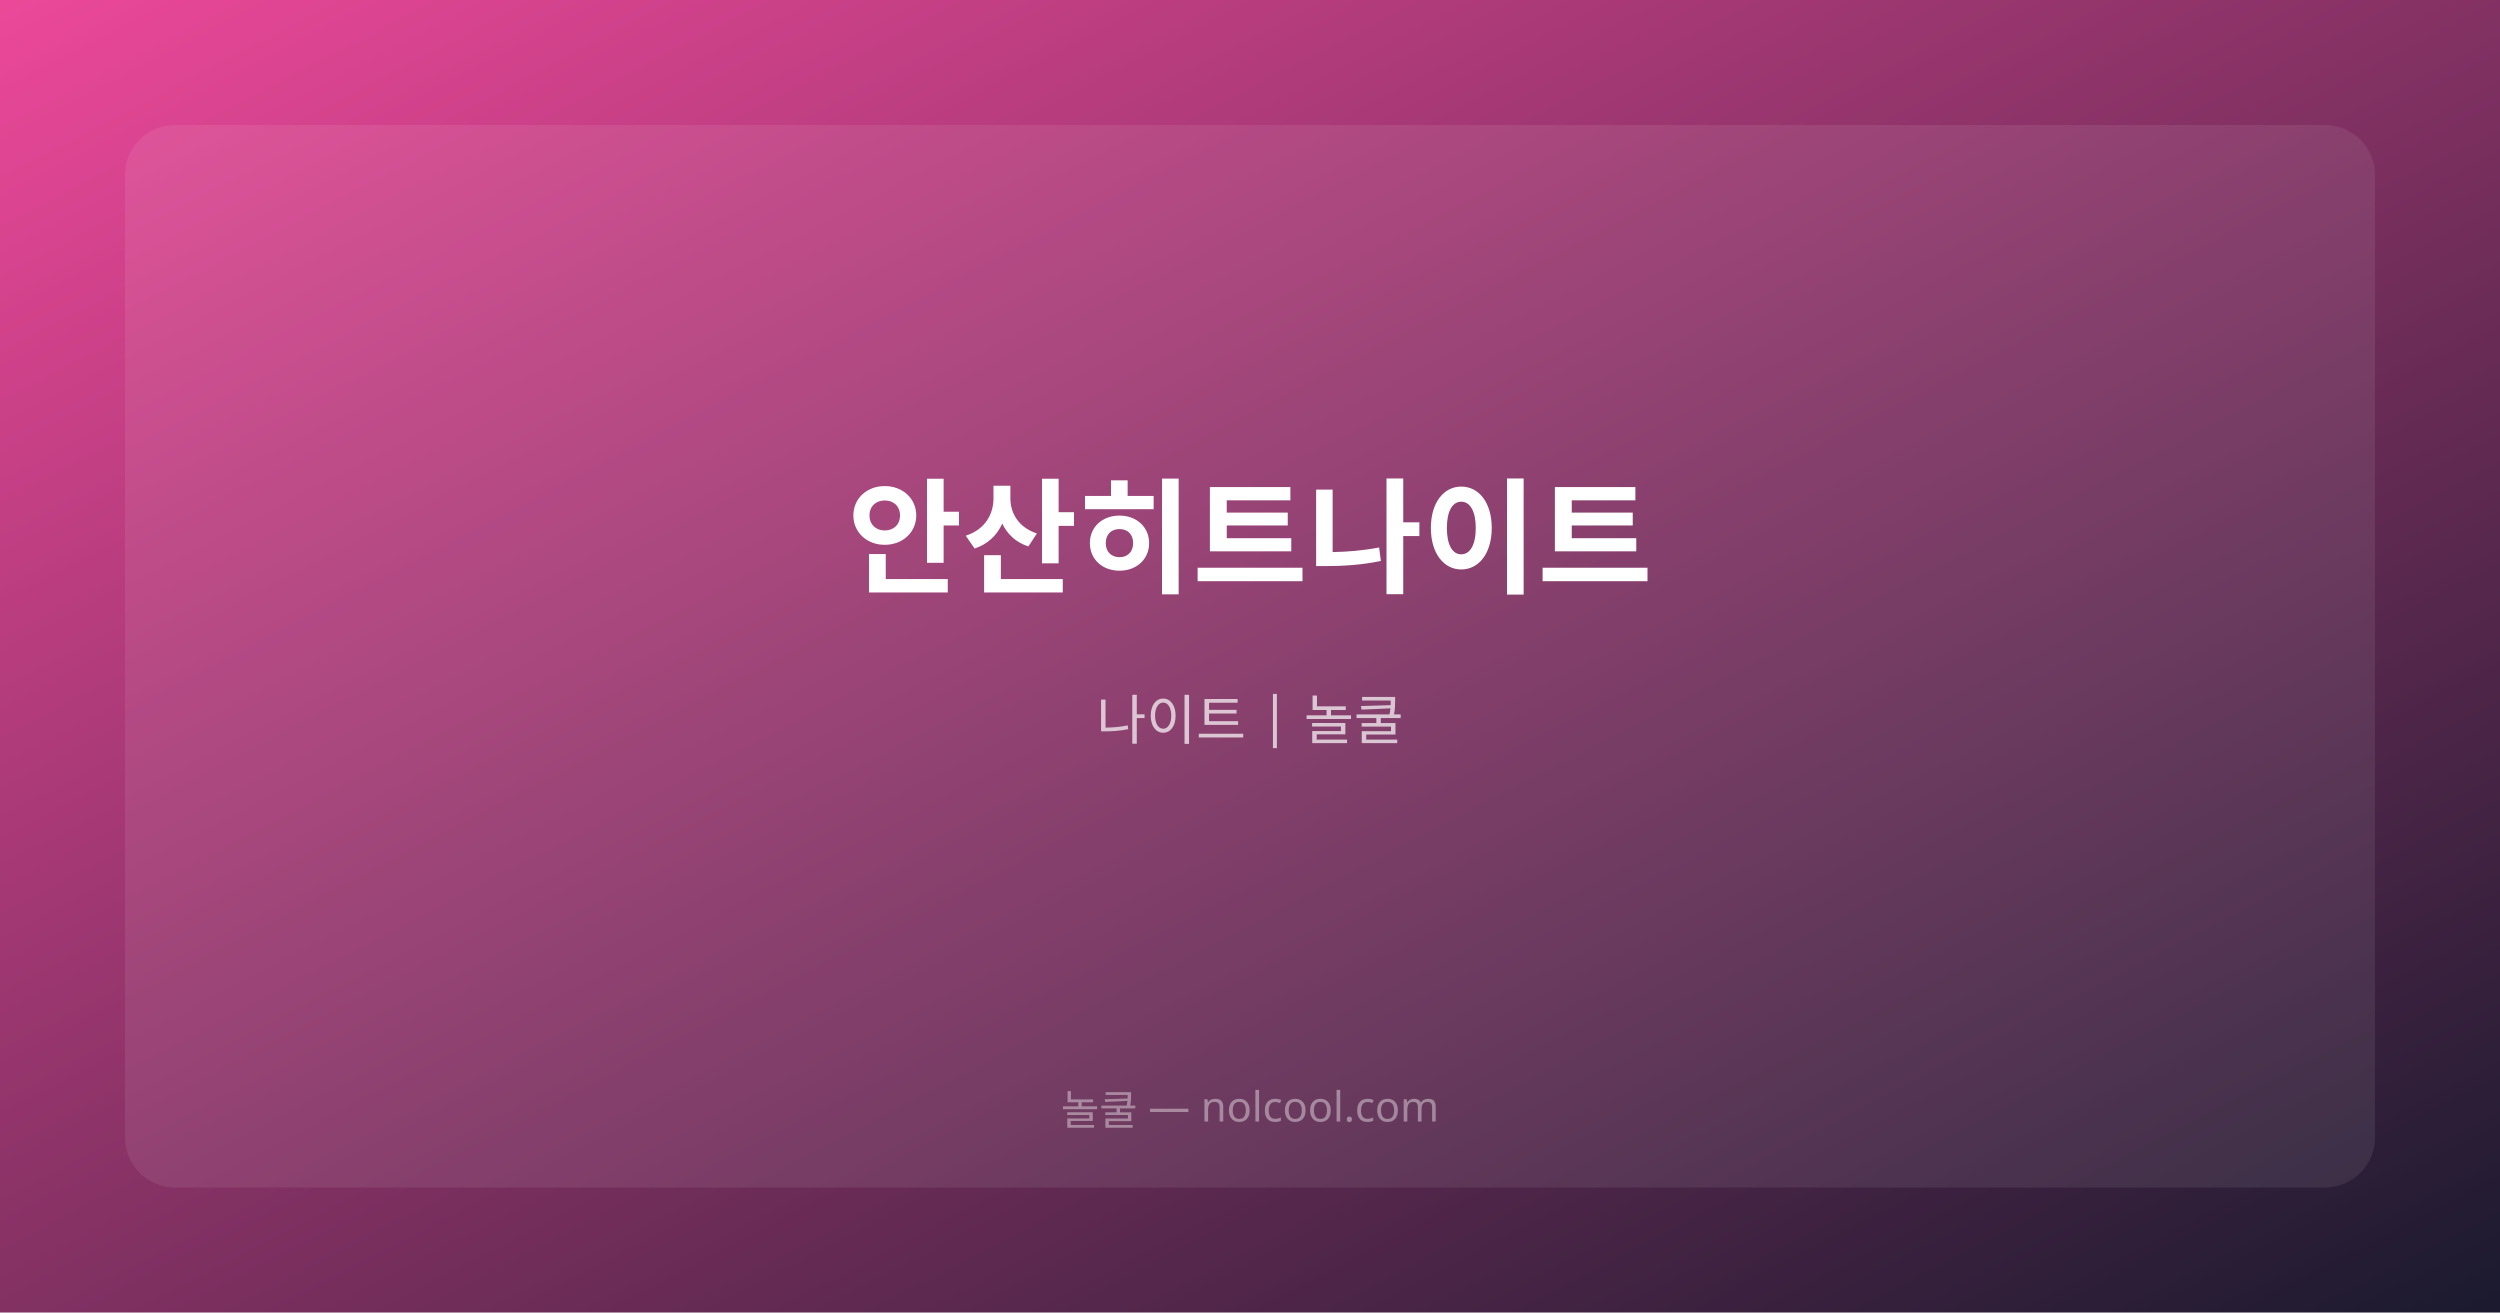
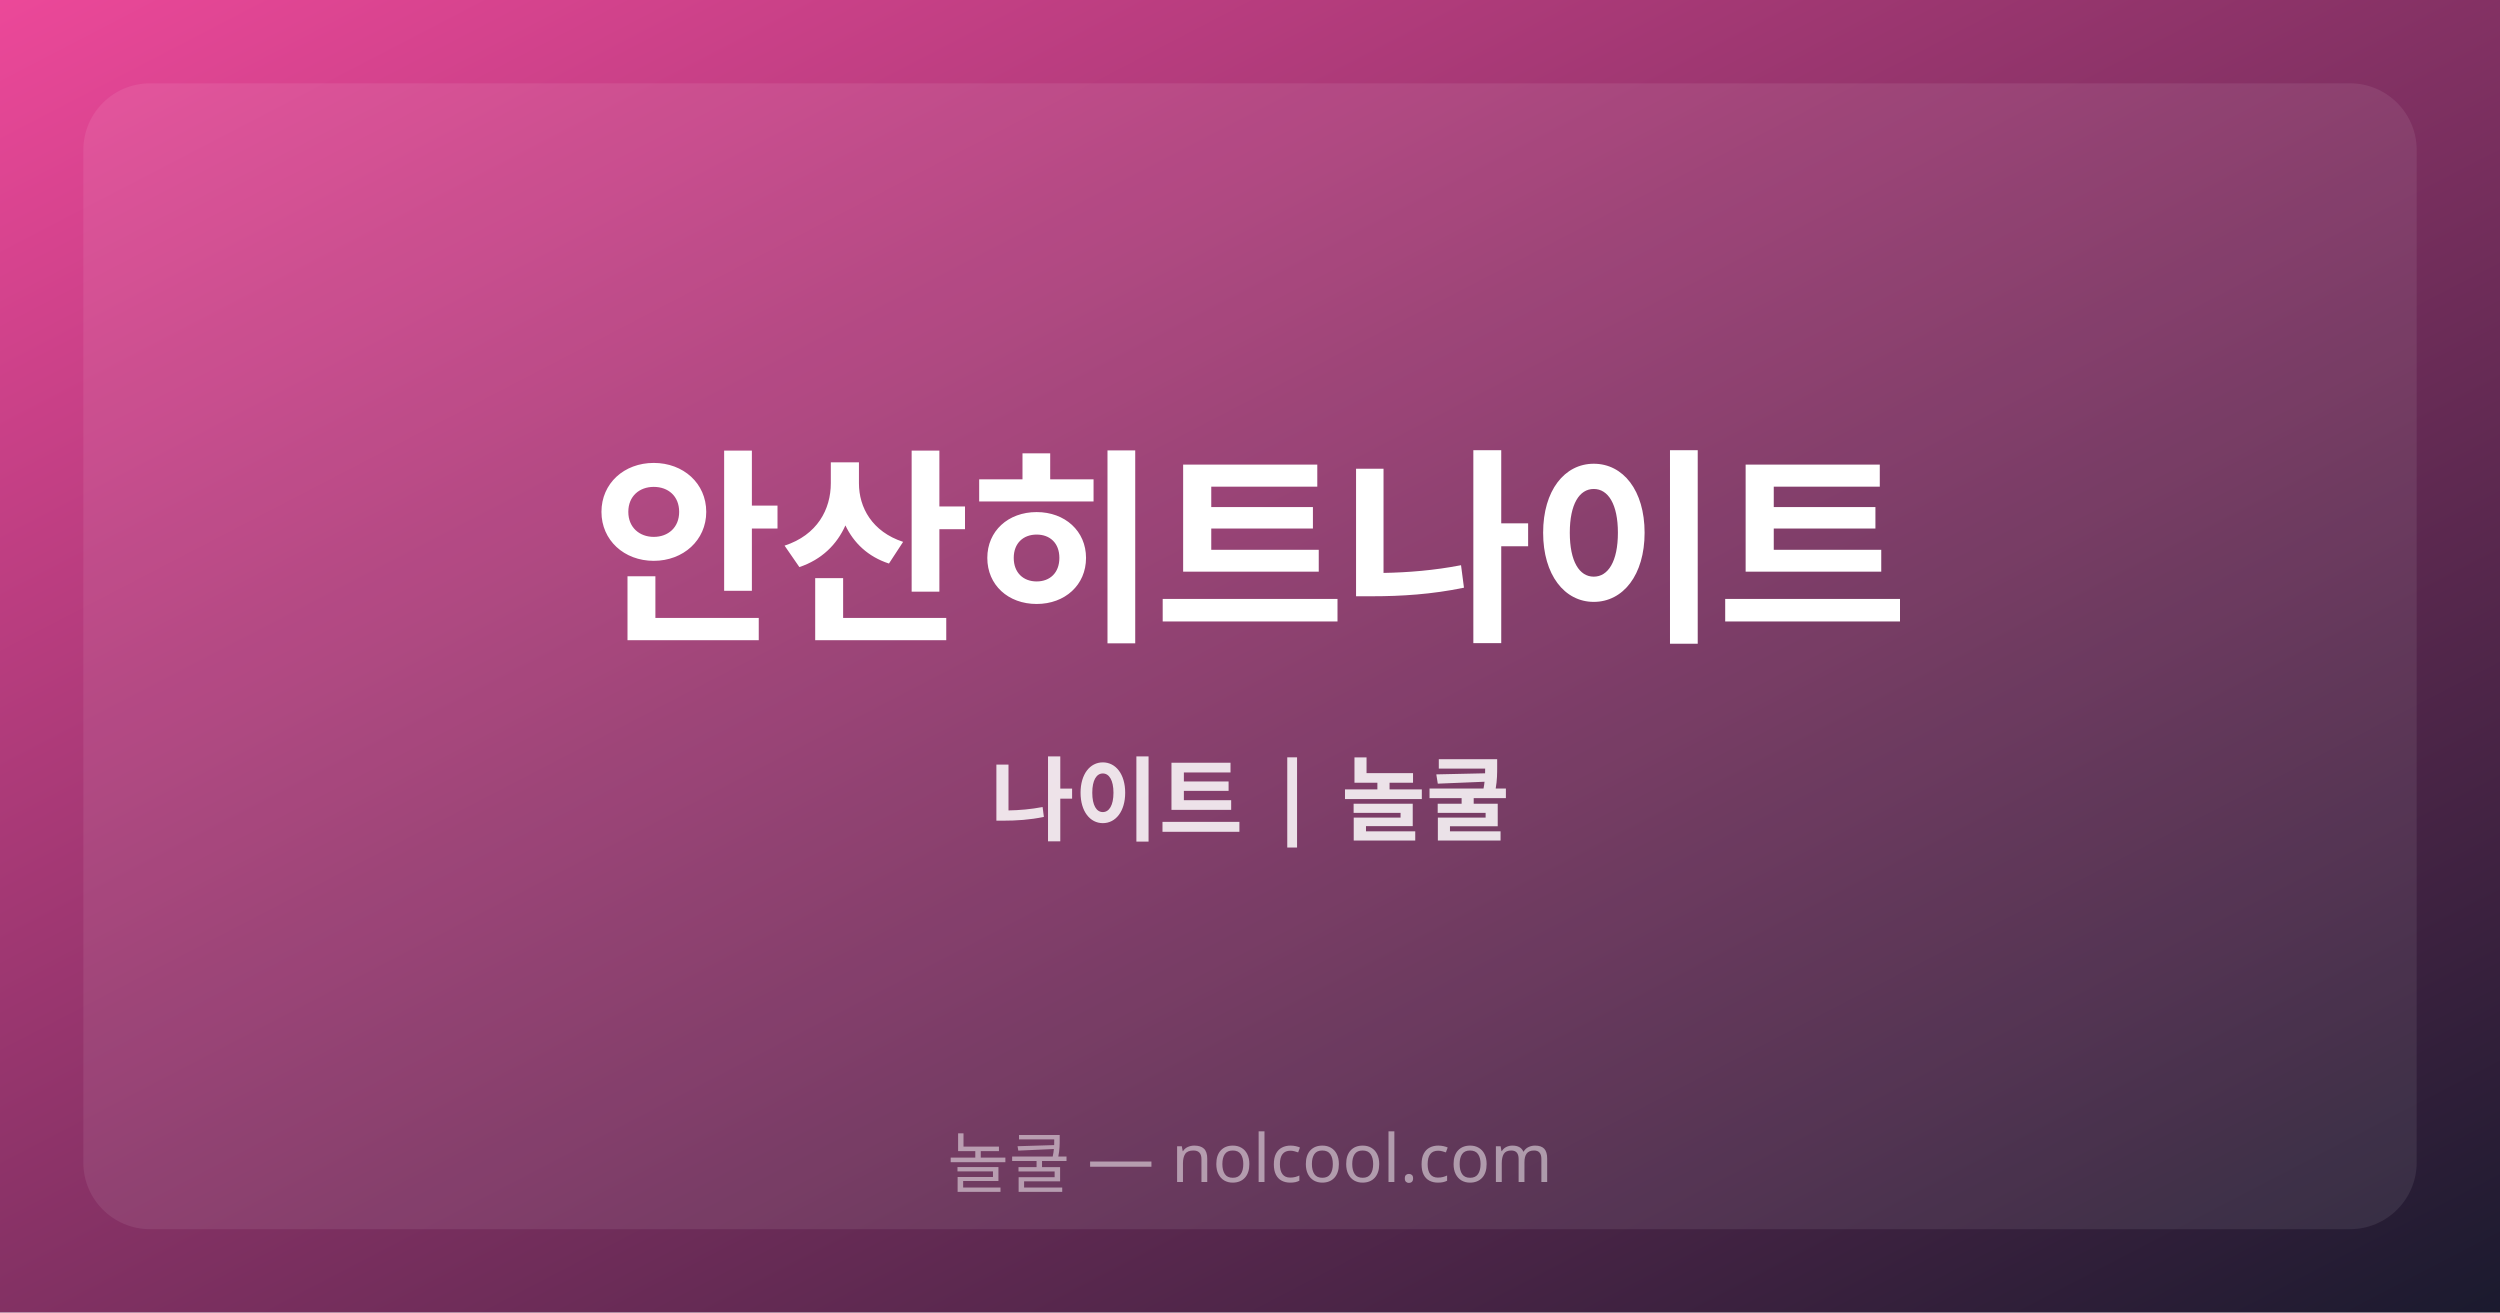
<svg xmlns="http://www.w3.org/2000/svg" width="1200" height="630" viewBox="0 0 1200 630">
  <defs>
    <linearGradient id="bg" x1="0%" y1="0%" x2="100%" y2="100%">
      <stop offset="0%" style="stop-color:#EC4899;stop-opacity:1" />
      <stop offset="100%" style="stop-color:#1a1a2e;stop-opacity:1" />
    </linearGradient>
  </defs>
  <rect width="1200" height="630" fill="url(#bg)" />
-   <rect x="60" y="60" width="1080" height="510" rx="24" fill="rgba(255,255,255,0.08)" />
-   <text x="600" y="280" text-anchor="middle" font-family="sans-serif" font-size="60" font-weight="bold" fill="white">안산히트나이트</text>
-   <text x="600" y="355" text-anchor="middle" font-family="sans-serif" font-size="26" fill="rgba(255,255,255,0.7)">나이트 | 놀쿨</text>
-   <text x="600" y="540" text-anchor="middle" font-family="sans-serif" font-size="20" fill="rgba(255,255,255,0.4)">놀쿨 — nolcool.com</text>
+   <rect x="40" y="40" width="1120" height="550" rx="32" fill="rgba(255,255,255,0.08)" />
+   <text x="600" y="300" text-anchor="middle" font-family="sans-serif" font-size="100" font-weight="900" fill="white" letter-spacing="-0.02em">안산히트나이트</text>
+   <text x="600" y="400" text-anchor="middle" font-family="sans-serif" font-size="44" font-weight="600" fill="rgba(255,255,255,0.85)">나이트 | 놀쿨</text>
+   <text x="600" y="570" text-anchor="middle" font-family="sans-serif" font-size="32" font-weight="500" fill="rgba(255,255,255,0.5)">놀쿨 — nolcool.com</text>
</svg>
